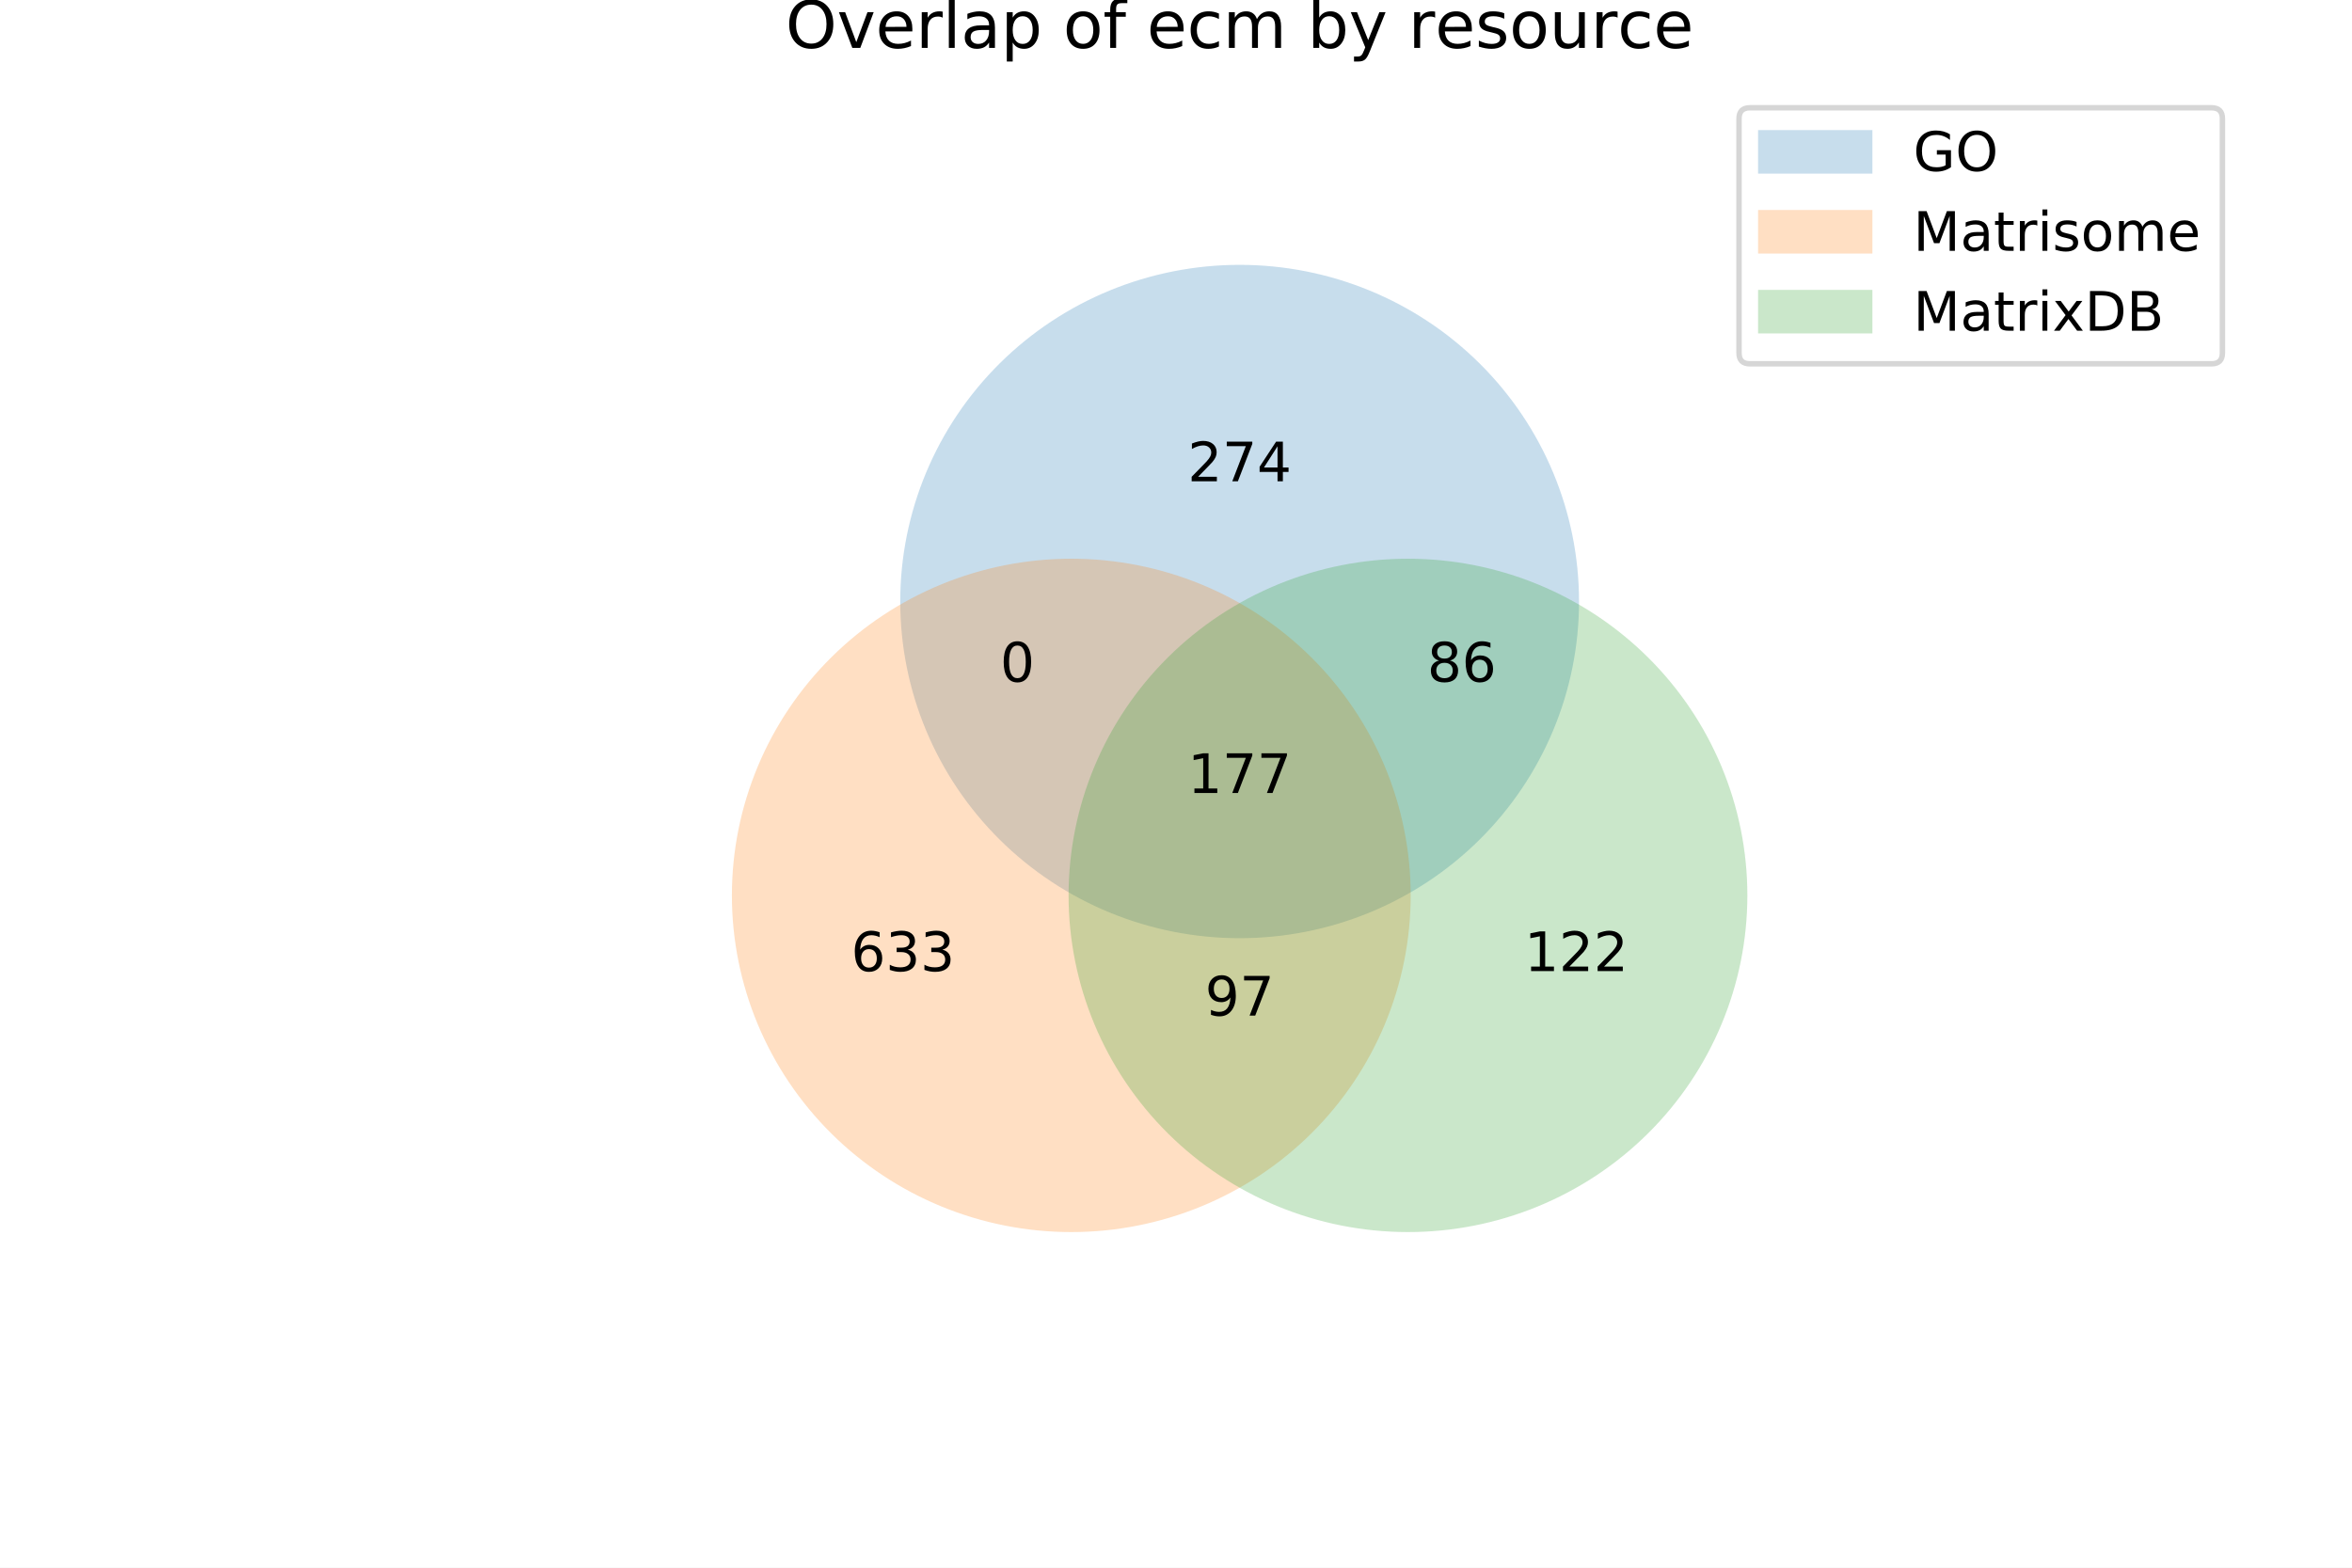
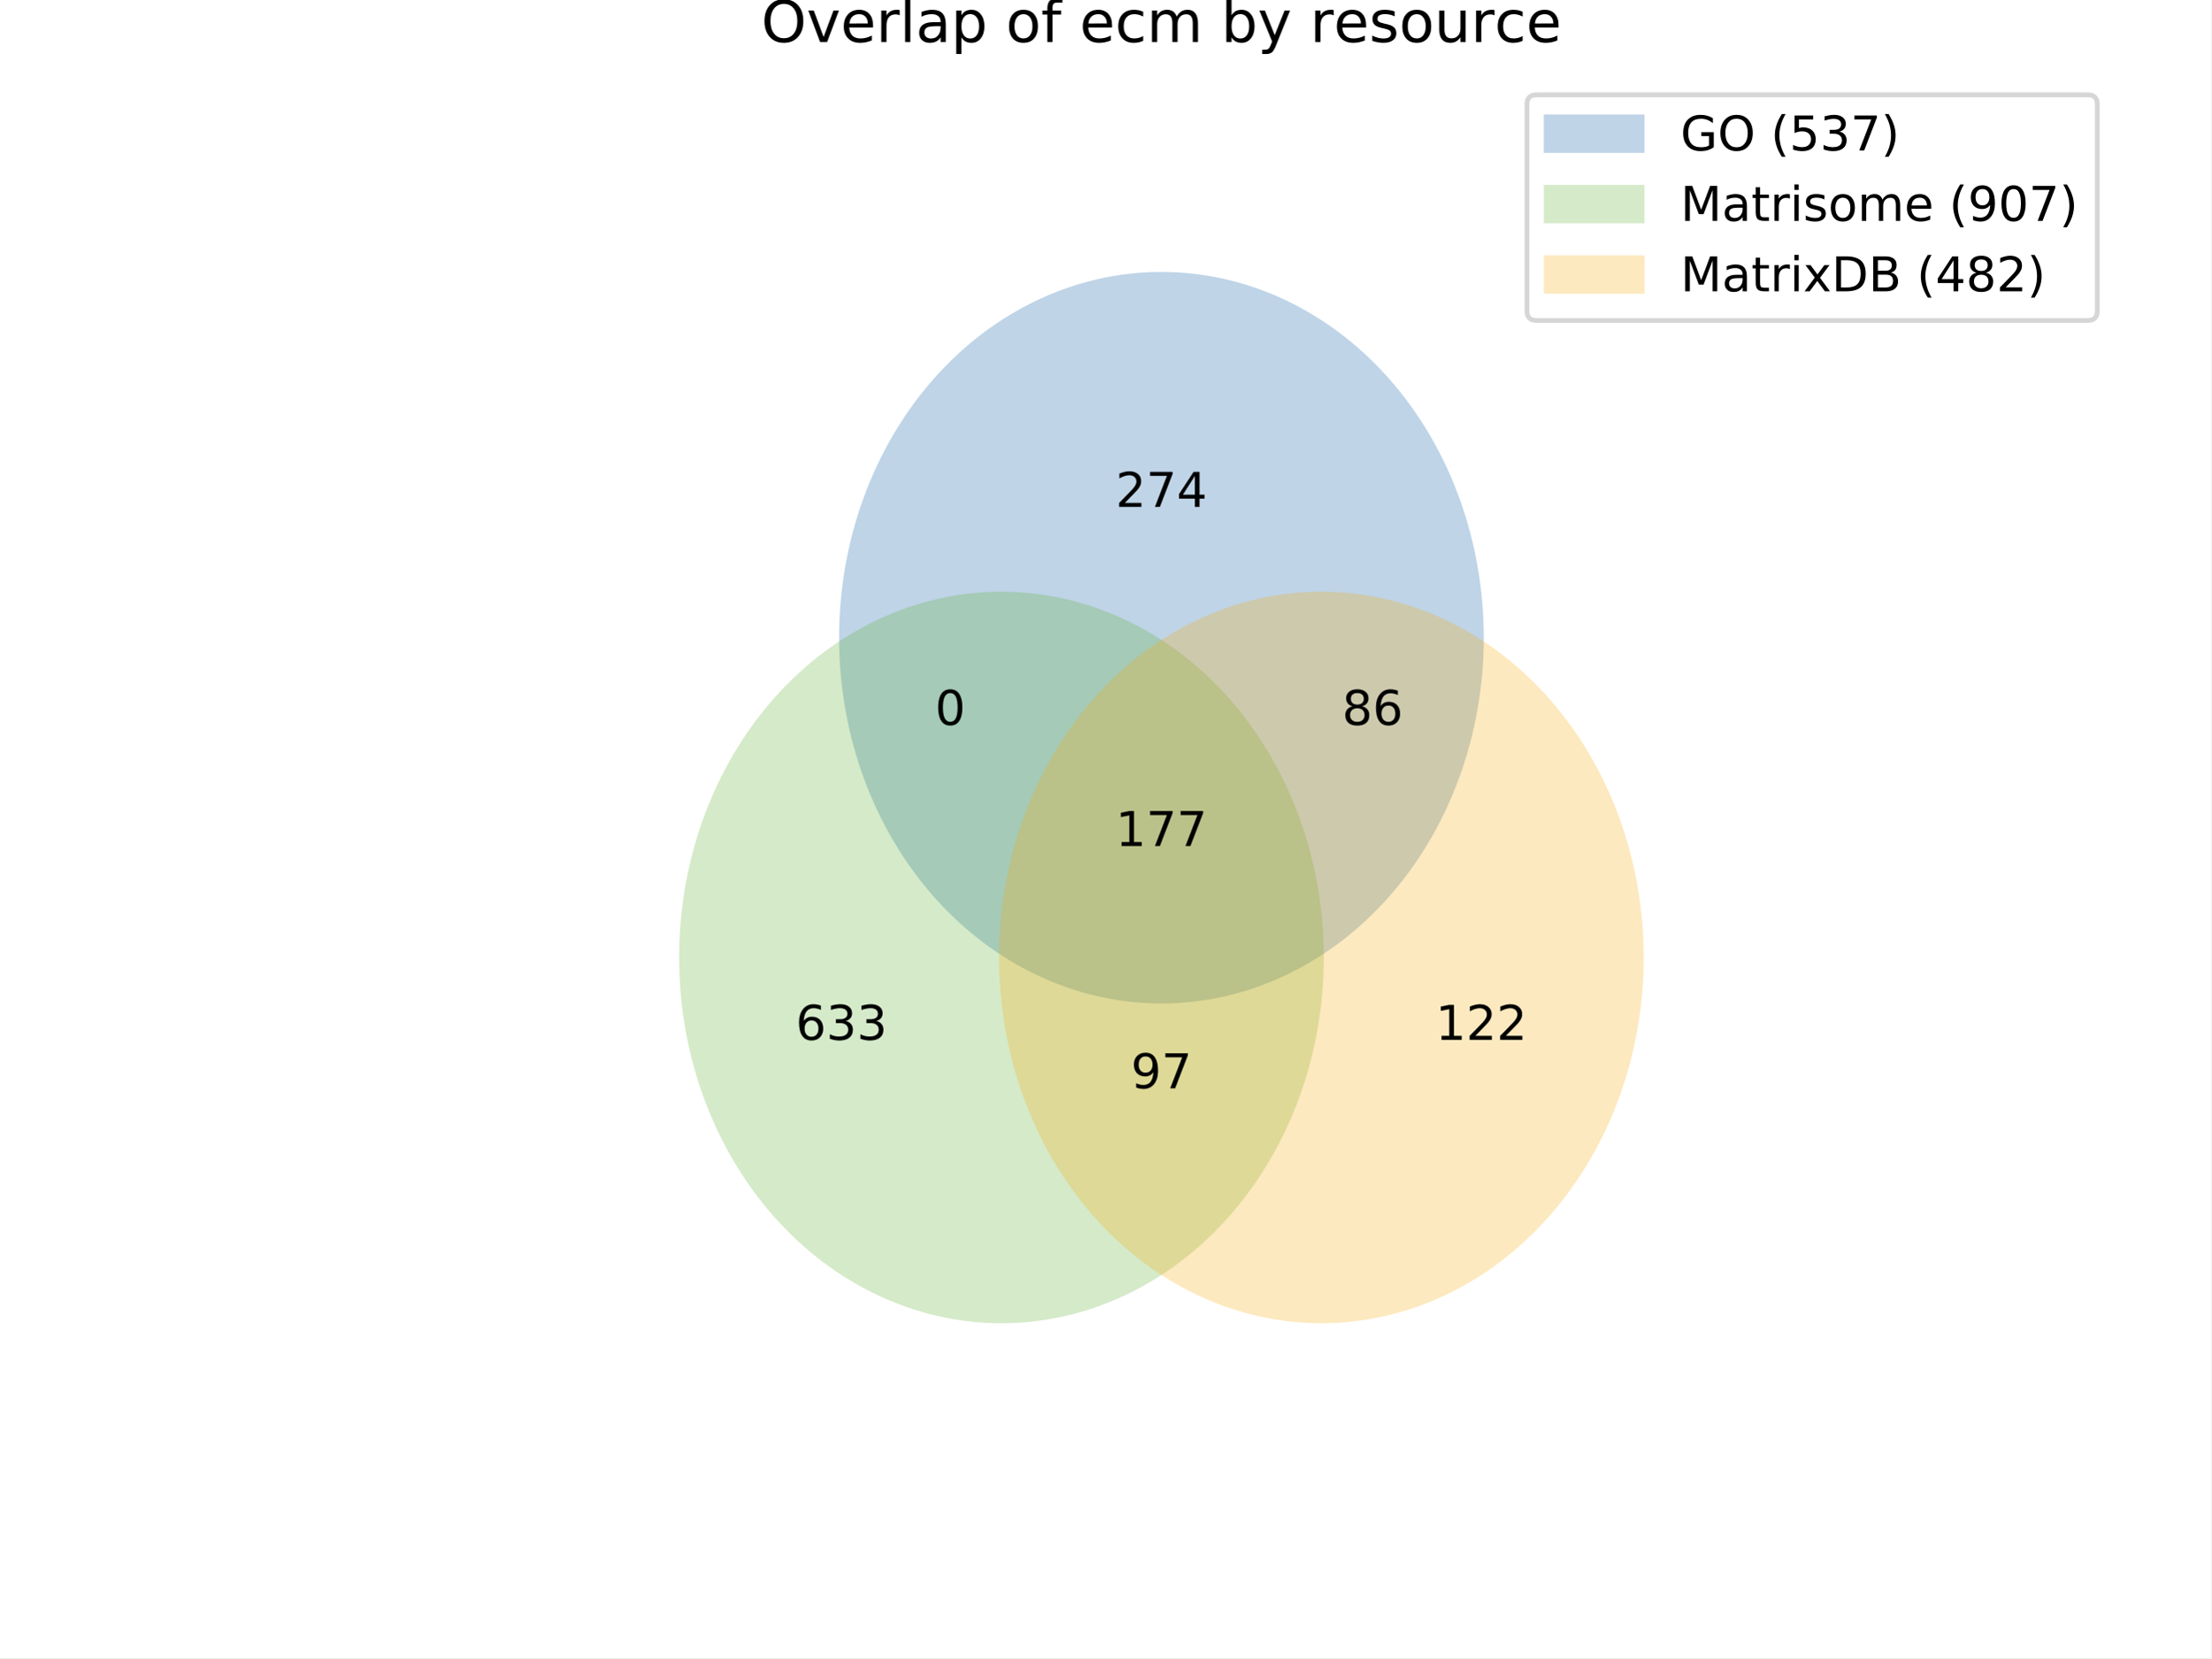
- <svg xmlns="http://www.w3.org/2000/svg" xmlns:xlink="http://www.w3.org/1999/xlink" height="288pt" version="1.1" viewBox="0 0 432 288" width="432pt">
+ <svg xmlns="http://www.w3.org/2000/svg" xmlns:xlink="http://www.w3.org/1999/xlink" height="345.6pt" version="1.1" viewBox="0 0 460.8 345.6" width="460.8pt">
  <defs>
    <style type="text/css">
*{stroke-linecap:butt;stroke-linejoin:round;}
  </style>
  </defs>
  <g id="figure_1">
    <g id="patch_1">
-       <path d="M 0 288  L 432 288  L 432 0  L 0 0  z " style="fill:#ffffff;" />
+       <path d="M 0 345.6  L 460.8 345.6  L 460.8 0  L 0 0  z " style="fill:#ffffff;" />
    </g>
    <g id="axes_1">
      <g id="patch_2">
-         <path clip-path="url(#p3300de6883)" d="M 227.688 171.856  C 244.087 171.856 259.817 165.392 271.413 153.887  C 283.009 142.382 289.525 126.776 289.525 110.506  C 289.525 94.236 283.009 78.63 271.413 67.125  C 259.817 55.62 244.087 49.156 227.688 49.156  C 211.288 49.156 195.558 55.62 183.962 67.125  C 172.366 78.63 165.85 94.236 165.85 110.506  C 165.85 126.776 172.366 142.382 183.962 153.887  C 195.558 165.392 211.288 171.856 227.688 171.856  z " style="fill:#1f77b4;opacity:0.25;stroke:#1f77b4;stroke-linejoin:miter;" />
+         <path clip-path="url(#p591e7bc2b3)" d="M 242.045 208.654  C 259.728 208.654 276.69 200.674 289.194 186.471  C 301.698 172.267 308.723 153.001 308.723 132.914  C 308.723 112.828 301.698 93.561 289.194 79.358  C 276.69 65.155 259.728 57.174 242.045 57.174  C 224.362 57.174 207.4 65.155 194.896 79.358  C 182.392 93.561 175.367 112.828 175.367 132.914  C 175.367 153.001 182.392 172.267 194.896 186.471  C 207.4 200.674 224.362 208.654 242.045 208.654  z " style="fill:#00549f;opacity:0.25;stroke:#00549f;stroke-linejoin:miter;" />
      </g>
      <g id="patch_3">
-         <path clip-path="url(#p3300de6883)" d="M 196.769 225.844  C 213.168 225.844 228.898 219.38 240.494 207.875  C 252.091 196.37 258.606 180.764 258.606 164.494  C 258.606 148.224 252.091 132.618 240.494 121.113  C 228.898 109.608 213.168 103.144 196.769 103.144  C 180.369 103.144 164.639 109.608 153.043 121.113  C 141.447 132.618 134.931 148.224 134.931 164.494  C 134.931 180.764 141.447 196.37 153.043 207.875  C 164.639 219.38 180.369 225.844 196.769 225.844  z " style="fill:#ff7f0e;opacity:0.25;stroke:#ff7f0e;stroke-linejoin:miter;" />
+         <path clip-path="url(#p591e7bc2b3)" d="M 208.706 275.306  C 226.389 275.306 243.351 267.325 255.855 253.122  C 268.359 238.919 275.384 219.652 275.384 199.566  C 275.384 179.479 268.359 160.213 255.855 146.009  C 243.351 131.806 226.389 123.826 208.706 123.826  C 191.023 123.826 174.061 131.806 161.557 146.009  C 149.053 160.213 142.028 179.479 142.028 199.566  C 142.028 219.652 149.053 238.919 161.557 253.122  C 174.061 267.325 191.023 275.306 208.706 275.306  z " style="fill:#57ab27;opacity:0.25;stroke:#57ab27;stroke-linejoin:miter;" />
      </g>
      <g id="patch_4">
-         <path clip-path="url(#p3300de6883)" d="M 258.606 225.844  C 275.006 225.844 290.736 219.38 302.332 207.875  C 313.928 196.37 320.444 180.764 320.444 164.494  C 320.444 148.224 313.928 132.618 302.332 121.113  C 290.736 109.608 275.006 103.144 258.606 103.144  C 242.207 103.144 226.477 109.608 214.881 121.113  C 203.284 132.618 196.769 148.224 196.769 164.494  C 196.769 180.764 203.284 196.37 214.881 207.875  C 226.477 219.38 242.207 225.844 258.606 225.844  z " style="fill:#2ca02c;opacity:0.25;stroke:#2ca02c;stroke-linejoin:miter;" />
+         <path clip-path="url(#p591e7bc2b3)" d="M 275.384 275.306  C 293.067 275.306 310.029 267.325 322.533 253.122  C 335.037 238.919 342.062 219.652 342.062 199.566  C 342.062 179.479 335.037 160.213 322.533 146.009  C 310.029 131.806 293.067 123.826 275.384 123.826  C 257.701 123.826 240.739 131.806 228.235 146.009  C 215.731 160.213 208.706 179.479 208.706 199.566  C 208.706 219.652 215.731 238.919 228.235 253.122  C 240.739 267.325 257.701 275.306 275.384 275.306  z " style="fill:#f6a800;opacity:0.25;stroke:#f6a800;stroke-linejoin:miter;" />
      </g>
      <g id="text_1">
        <defs>
          <path d="M 19.188 8.297  L 53.609 8.297  L 53.609 0  L 7.328 0  L 7.328 8.297  Q 12.938 14.109 22.625 23.891  Q 32.328 33.688 34.812 36.531  Q 39.547 41.844 41.422 45.531  Q 43.312 49.219 43.312 52.781  Q 43.312 58.594 39.234 62.25  Q 35.156 65.922 28.609 65.922  Q 23.969 65.922 18.812 64.312  Q 13.672 62.703 7.812 59.422  L 7.812 69.391  Q 13.766 71.781 18.938 73  Q 24.125 74.219 28.422 74.219  Q 39.75 74.219 46.484 68.547  Q 53.219 62.891 53.219 53.422  Q 53.219 48.922 51.531 44.891  Q 49.859 40.875 45.406 35.406  Q 44.188 33.984 37.641 27.219  Q 31.109 20.453 19.188 8.297  z " id="DejaVuSans-50" />
          <path d="M 8.203 72.906  L 55.078 72.906  L 55.078 68.703  L 28.609 0  L 18.312 0  L 43.219 64.594  L 8.203 64.594  z " id="DejaVuSans-55" />
          <path d="M 37.797 64.312  L 12.891 25.391  L 37.797 25.391  z M 35.203 72.906  L 47.609 72.906  L 47.609 25.391  L 58.016 25.391  L 58.016 17.188  L 47.609 17.188  L 47.609 0  L 37.797 0  L 37.797 17.188  L 4.891 17.188  L 4.891 26.703  z " id="DejaVuSans-52" />
        </defs>
-         <g transform="translate(218.1438 88.42)scale(0.1 -0.1)">
+         <g transform="translate(232.5012 105.648)scale(0.1 -0.1)">
          <use xlink:href="#DejaVuSans-50" />
          <use x="63.623" xlink:href="#DejaVuSans-55" />
          <use x="127.246" xlink:href="#DejaVuSans-52" />
        </g>
      </g>
      <g id="text_2">
        <defs>
          <path d="M 33.016 40.375  Q 26.375 40.375 22.484 35.828  Q 18.609 31.297 18.609 23.391  Q 18.609 15.531 22.484 10.953  Q 26.375 6.391 33.016 6.391  Q 39.656 6.391 43.531 10.953  Q 47.406 15.531 47.406 23.391  Q 47.406 31.297 43.531 35.828  Q 39.656 40.375 33.016 40.375  z M 52.594 71.297  L 52.594 62.312  Q 48.875 64.062 45.094 64.984  Q 41.312 65.922 37.594 65.922  Q 27.828 65.922 22.672 59.328  Q 17.531 52.734 16.797 39.406  Q 19.672 43.656 24.016 45.922  Q 28.375 48.188 33.594 48.188  Q 44.578 48.188 50.953 41.516  Q 57.328 34.859 57.328 23.391  Q 57.328 12.156 50.688 5.359  Q 44.047 -1.422 33.016 -1.422  Q 20.359 -1.422 13.672 8.266  Q 6.984 17.969 6.984 36.375  Q 6.984 53.656 15.188 63.938  Q 23.391 74.219 37.203 74.219  Q 40.922 74.219 44.703 73.484  Q 48.484 72.75 52.594 71.297  z " id="DejaVuSans-54" />
          <path d="M 40.578 39.312  Q 47.656 37.797 51.625 33  Q 55.609 28.219 55.609 21.188  Q 55.609 10.406 48.188 4.484  Q 40.766 -1.422 27.094 -1.422  Q 22.516 -1.422 17.656 -0.516  Q 12.797 0.391 7.625 2.203  L 7.625 11.719  Q 11.719 9.328 16.594 8.109  Q 21.484 6.891 26.812 6.891  Q 36.078 6.891 40.938 10.547  Q 45.797 14.203 45.797 21.188  Q 45.797 27.641 41.281 31.266  Q 36.766 34.906 28.719 34.906  L 20.219 34.906  L 20.219 43.016  L 29.109 43.016  Q 36.375 43.016 40.234 45.922  Q 44.094 48.828 44.094 54.297  Q 44.094 59.906 40.109 62.906  Q 36.141 65.922 28.719 65.922  Q 24.656 65.922 20.016 65.031  Q 15.375 64.156 9.812 62.312  L 9.812 71.094  Q 15.438 72.656 20.344 73.438  Q 25.25 74.219 29.594 74.219  Q 40.828 74.219 47.359 69.109  Q 53.906 64.016 53.906 55.328  Q 53.906 49.266 50.438 45.094  Q 46.969 40.922 40.578 39.312  z " id="DejaVuSans-51" />
        </defs>
-         <g transform="translate(156.3063 178.4)scale(0.1 -0.1)">
+         <g transform="translate(165.8229 216.7333)scale(0.1 -0.1)">
          <use xlink:href="#DejaVuSans-54" />
          <use x="63.623" xlink:href="#DejaVuSans-51" />
          <use x="127.246" xlink:href="#DejaVuSans-51" />
        </g>
      </g>
      <g id="text_3">
        <defs>
          <path d="M 12.406 8.297  L 28.516 8.297  L 28.516 63.922  L 10.984 60.406  L 10.984 69.391  L 28.422 72.906  L 38.281 72.906  L 38.281 8.297  L 54.391 8.297  L 54.391 0  L 12.406 0  z " id="DejaVuSans-49" />
        </defs>
-         <g transform="translate(279.9812 178.4)scale(0.1 -0.1)">
+         <g transform="translate(299.1796 216.7333)scale(0.1 -0.1)">
          <use xlink:href="#DejaVuSans-49" />
          <use x="63.623" xlink:href="#DejaVuSans-50" />
          <use x="127.246" xlink:href="#DejaVuSans-50" />
        </g>
      </g>
      <g id="text_4">
        <defs>
          <path d="M 31.781 66.406  Q 24.172 66.406 20.328 58.906  Q 16.5 51.422 16.5 36.375  Q 16.5 21.391 20.328 13.891  Q 24.172 6.391 31.781 6.391  Q 39.453 6.391 43.281 13.891  Q 47.125 21.391 47.125 36.375  Q 47.125 51.422 43.281 58.906  Q 39.453 66.406 31.781 66.406  z M 31.781 74.219  Q 44.047 74.219 50.516 64.516  Q 56.984 54.828 56.984 36.375  Q 56.984 17.969 50.516 8.266  Q 44.047 -1.422 31.781 -1.422  Q 19.531 -1.422 13.062 8.266  Q 6.594 17.969 6.594 36.375  Q 6.594 54.828 13.062 64.516  Q 19.531 74.219 31.781 74.219  z " id="DejaVuSans-48" />
        </defs>
-         <g transform="translate(183.6935 125.23)scale(0.1 -0.1)">
+         <g transform="translate(194.8561 151.092)scale(0.1 -0.1)">
          <use xlink:href="#DejaVuSans-48" />
        </g>
      </g>
      <g id="text_5">
        <defs>
          <path d="M 31.781 34.625  Q 24.75 34.625 20.719 30.859  Q 16.703 27.094 16.703 20.516  Q 16.703 13.922 20.719 10.156  Q 24.75 6.391 31.781 6.391  Q 38.812 6.391 42.859 10.172  Q 46.922 13.969 46.922 20.516  Q 46.922 27.094 42.891 30.859  Q 38.875 34.625 31.781 34.625  z M 21.922 38.812  Q 15.578 40.375 12.031 44.719  Q 8.5 49.078 8.5 55.328  Q 8.5 64.062 14.719 69.141  Q 20.953 74.219 31.781 74.219  Q 42.672 74.219 48.875 69.141  Q 55.078 64.062 55.078 55.328  Q 55.078 49.078 51.531 44.719  Q 48 40.375 41.703 38.812  Q 48.828 37.156 52.797 32.312  Q 56.781 27.484 56.781 20.516  Q 56.781 9.906 50.312 4.234  Q 43.844 -1.422 31.781 -1.422  Q 19.734 -1.422 13.25 4.234  Q 6.781 9.906 6.781 20.516  Q 6.781 27.484 10.781 32.312  Q 14.797 37.156 21.922 38.812  z M 18.312 54.391  Q 18.312 48.734 21.844 45.562  Q 25.391 42.391 31.781 42.391  Q 38.141 42.391 41.719 45.562  Q 45.312 48.734 45.312 54.391  Q 45.312 60.062 41.719 63.234  Q 38.141 66.406 31.781 66.406  Q 25.391 66.406 21.844 63.234  Q 18.312 60.062 18.312 54.391  z " id="DejaVuSans-56" />
        </defs>
-         <g transform="translate(262.1377 125.23)scale(0.1 -0.1)">
+         <g transform="translate(279.6902 151.092)scale(0.1 -0.1)">
          <use xlink:href="#DejaVuSans-56" />
          <use x="63.623" xlink:href="#DejaVuSans-54" />
        </g>
      </g>
      <g id="text_6">
        <defs>
          <path d="M 10.984 1.516  L 10.984 10.5  Q 14.703 8.734 18.5 7.812  Q 22.312 6.891 25.984 6.891  Q 35.75 6.891 40.891 13.453  Q 46.047 20.016 46.781 33.406  Q 43.953 29.203 39.594 26.953  Q 35.25 24.703 29.984 24.703  Q 19.047 24.703 12.672 31.312  Q 6.297 37.938 6.297 49.422  Q 6.297 60.641 12.938 67.422  Q 19.578 74.219 30.609 74.219  Q 43.266 74.219 49.922 64.516  Q 56.594 54.828 56.594 36.375  Q 56.594 19.141 48.406 8.859  Q 40.234 -1.422 26.422 -1.422  Q 22.703 -1.422 18.891 -0.688  Q 15.094 0.047 10.984 1.516  z M 30.609 32.422  Q 37.25 32.422 41.125 36.953  Q 45.016 41.5 45.016 49.422  Q 45.016 57.281 41.125 61.844  Q 37.25 66.406 30.609 66.406  Q 23.969 66.406 20.094 61.844  Q 16.219 57.281 16.219 49.422  Q 16.219 41.5 20.094 36.953  Q 23.969 32.422 30.609 32.422  z " id="DejaVuSans-57" />
        </defs>
-         <g transform="translate(221.325 186.58)scale(0.1 -0.1)">
+         <g transform="translate(235.6825 226.832)scale(0.1 -0.1)">
          <use xlink:href="#DejaVuSans-57" />
          <use x="63.623" xlink:href="#DejaVuSans-55" />
        </g>
      </g>
      <g id="text_7">
-         <g transform="translate(218.1438 145.68)scale(0.1 -0.1)">
+         <g transform="translate(232.5012 176.3387)scale(0.1 -0.1)">
          <use xlink:href="#DejaVuSans-49" />
          <use x="63.623" xlink:href="#DejaVuSans-55" />
          <use x="127.246" xlink:href="#DejaVuSans-55" />
        </g>
      </g>
      <g id="text_8">
        <defs>
          <path d="M 39.406 66.219  Q 28.656 66.219 22.328 58.203  Q 16.016 50.203 16.016 36.375  Q 16.016 22.609 22.328 14.594  Q 28.656 6.594 39.406 6.594  Q 50.141 6.594 56.422 14.594  Q 62.703 22.609 62.703 36.375  Q 62.703 50.203 56.422 58.203  Q 50.141 66.219 39.406 66.219  z M 39.406 74.219  Q 54.734 74.219 63.906 63.938  Q 73.094 53.656 73.094 36.375  Q 73.094 19.141 63.906 8.859  Q 54.734 -1.422 39.406 -1.422  Q 24.031 -1.422 14.812 8.828  Q 5.609 19.094 5.609 36.375  Q 5.609 53.656 14.812 63.938  Q 24.031 74.219 39.406 74.219  z " id="DejaVuSans-79" />
          <path d="M 2.984 54.688  L 12.5 54.688  L 29.594 8.797  L 46.688 54.688  L 56.203 54.688  L 35.688 0  L 23.484 0  z " id="DejaVuSans-118" />
          <path d="M 56.203 29.594  L 56.203 25.203  L 14.891 25.203  Q 15.484 15.922 20.484 11.062  Q 25.484 6.203 34.422 6.203  Q 39.594 6.203 44.453 7.469  Q 49.312 8.734 54.109 11.281  L 54.109 2.781  Q 49.266 0.734 44.188 -0.344  Q 39.109 -1.422 33.891 -1.422  Q 20.797 -1.422 13.156 6.188  Q 5.516 13.812 5.516 26.812  Q 5.516 40.234 12.766 48.109  Q 20.016 56 32.328 56  Q 43.359 56 49.781 48.891  Q 56.203 41.797 56.203 29.594  z M 47.219 32.234  Q 47.125 39.594 43.094 43.984  Q 39.062 48.391 32.422 48.391  Q 24.906 48.391 20.391 44.141  Q 15.875 39.891 15.188 32.172  z " id="DejaVuSans-101" />
          <path d="M 41.109 46.297  Q 39.594 47.172 37.812 47.578  Q 36.031 48 33.891 48  Q 26.266 48 22.188 43.047  Q 18.109 38.094 18.109 28.812  L 18.109 0  L 9.078 0  L 9.078 54.688  L 18.109 54.688  L 18.109 46.188  Q 20.953 51.172 25.484 53.578  Q 30.031 56 36.531 56  Q 37.453 56 38.578 55.875  Q 39.703 55.766 41.062 55.516  z " id="DejaVuSans-114" />
          <path d="M 9.422 75.984  L 18.406 75.984  L 18.406 0  L 9.422 0  z " id="DejaVuSans-108" />
          <path d="M 34.281 27.484  Q 23.391 27.484 19.188 25  Q 14.984 22.516 14.984 16.5  Q 14.984 11.719 18.141 8.906  Q 21.297 6.109 26.703 6.109  Q 34.188 6.109 38.703 11.406  Q 43.219 16.703 43.219 25.484  L 43.219 27.484  z M 52.203 31.203  L 52.203 0  L 43.219 0  L 43.219 8.297  Q 40.141 3.328 35.547 0.953  Q 30.953 -1.422 24.312 -1.422  Q 15.922 -1.422 10.953 3.297  Q 6 8.016 6 15.922  Q 6 25.141 12.172 29.828  Q 18.359 34.516 30.609 34.516  L 43.219 34.516  L 43.219 35.406  Q 43.219 41.609 39.141 45  Q 35.062 48.391 27.688 48.391  Q 23 48.391 18.547 47.266  Q 14.109 46.141 10.016 43.891  L 10.016 52.203  Q 14.938 54.109 19.578 55.047  Q 24.219 56 28.609 56  Q 40.484 56 46.344 49.844  Q 52.203 43.703 52.203 31.203  z " id="DejaVuSans-97" />
          <path d="M 18.109 8.203  L 18.109 -20.797  L 9.078 -20.797  L 9.078 54.688  L 18.109 54.688  L 18.109 46.391  Q 20.953 51.266 25.266 53.625  Q 29.594 56 35.594 56  Q 45.562 56 51.781 48.094  Q 58.016 40.188 58.016 27.297  Q 58.016 14.406 51.781 6.484  Q 45.562 -1.422 35.594 -1.422  Q 29.594 -1.422 25.266 0.953  Q 20.953 3.328 18.109 8.203  z M 48.688 27.297  Q 48.688 37.203 44.609 42.844  Q 40.531 48.484 33.406 48.484  Q 26.266 48.484 22.188 42.844  Q 18.109 37.203 18.109 27.297  Q 18.109 17.391 22.188 11.75  Q 26.266 6.109 33.406 6.109  Q 40.531 6.109 44.609 11.75  Q 48.688 17.391 48.688 27.297  z " id="DejaVuSans-112" />
          <path id="DejaVuSans-32" />
          <path d="M 30.609 48.391  Q 23.391 48.391 19.188 42.75  Q 14.984 37.109 14.984 27.297  Q 14.984 17.484 19.156 11.844  Q 23.344 6.203 30.609 6.203  Q 37.797 6.203 41.984 11.859  Q 46.188 17.531 46.188 27.297  Q 46.188 37.016 41.984 42.703  Q 37.797 48.391 30.609 48.391  z M 30.609 56  Q 42.328 56 49.016 48.375  Q 55.719 40.766 55.719 27.297  Q 55.719 13.875 49.016 6.219  Q 42.328 -1.422 30.609 -1.422  Q 18.844 -1.422 12.172 6.219  Q 5.516 13.875 5.516 27.297  Q 5.516 40.766 12.172 48.375  Q 18.844 56 30.609 56  z " id="DejaVuSans-111" />
          <path d="M 37.109 75.984  L 37.109 68.5  L 28.516 68.5  Q 23.688 68.5 21.797 66.547  Q 19.922 64.594 19.922 59.516  L 19.922 54.688  L 34.719 54.688  L 34.719 47.703  L 19.922 47.703  L 19.922 0  L 10.891 0  L 10.891 47.703  L 2.297 47.703  L 2.297 54.688  L 10.891 54.688  L 10.891 58.5  Q 10.891 67.625 15.141 71.797  Q 19.391 75.984 28.609 75.984  z " id="DejaVuSans-102" />
          <path d="M 48.781 52.594  L 48.781 44.188  Q 44.969 46.297 41.141 47.344  Q 37.312 48.391 33.406 48.391  Q 24.656 48.391 19.812 42.844  Q 14.984 37.312 14.984 27.297  Q 14.984 17.281 19.812 11.734  Q 24.656 6.203 33.406 6.203  Q 37.312 6.203 41.141 7.25  Q 44.969 8.297 48.781 10.406  L 48.781 2.094  Q 45.016 0.344 40.984 -0.531  Q 36.969 -1.422 32.422 -1.422  Q 20.062 -1.422 12.781 6.344  Q 5.516 14.109 5.516 27.297  Q 5.516 40.672 12.859 48.328  Q 20.219 56 33.016 56  Q 37.156 56 41.109 55.141  Q 45.062 54.297 48.781 52.594  z " id="DejaVuSans-99" />
          <path d="M 52 44.188  Q 55.375 50.25 60.062 53.125  Q 64.75 56 71.094 56  Q 79.641 56 84.281 50.016  Q 88.922 44.047 88.922 33.016  L 88.922 0  L 79.891 0  L 79.891 32.719  Q 79.891 40.578 77.094 44.375  Q 74.312 48.188 68.609 48.188  Q 61.625 48.188 57.562 43.547  Q 53.516 38.922 53.516 30.906  L 53.516 0  L 44.484 0  L 44.484 32.719  Q 44.484 40.625 41.703 44.406  Q 38.922 48.188 33.109 48.188  Q 26.219 48.188 22.156 43.531  Q 18.109 38.875 18.109 30.906  L 18.109 0  L 9.078 0  L 9.078 54.688  L 18.109 54.688  L 18.109 46.188  Q 21.188 51.219 25.484 53.609  Q 29.781 56 35.688 56  Q 41.656 56 45.828 52.969  Q 50 49.953 52 44.188  z " id="DejaVuSans-109" />
          <path d="M 48.688 27.297  Q 48.688 37.203 44.609 42.844  Q 40.531 48.484 33.406 48.484  Q 26.266 48.484 22.188 42.844  Q 18.109 37.203 18.109 27.297  Q 18.109 17.391 22.188 11.75  Q 26.266 6.109 33.406 6.109  Q 40.531 6.109 44.609 11.75  Q 48.688 17.391 48.688 27.297  z M 18.109 46.391  Q 20.953 51.266 25.266 53.625  Q 29.594 56 35.594 56  Q 45.562 56 51.781 48.094  Q 58.016 40.188 58.016 27.297  Q 58.016 14.406 51.781 6.484  Q 45.562 -1.422 35.594 -1.422  Q 29.594 -1.422 25.266 0.953  Q 20.953 3.328 18.109 8.203  L 18.109 0  L 9.078 0  L 9.078 75.984  L 18.109 75.984  z " id="DejaVuSans-98" />
          <path d="M 32.172 -5.078  Q 28.375 -14.844 24.75 -17.812  Q 21.141 -20.797 15.094 -20.797  L 7.906 -20.797  L 7.906 -13.281  L 13.188 -13.281  Q 16.891 -13.281 18.938 -11.516  Q 21 -9.766 23.484 -3.219  L 25.094 0.875  L 2.984 54.688  L 12.5 54.688  L 29.594 11.922  L 46.688 54.688  L 56.203 54.688  z " id="DejaVuSans-121" />
          <path d="M 44.281 53.078  L 44.281 44.578  Q 40.484 46.531 36.375 47.5  Q 32.281 48.484 27.875 48.484  Q 21.188 48.484 17.844 46.438  Q 14.5 44.391 14.5 40.281  Q 14.5 37.156 16.891 35.375  Q 19.281 33.594 26.516 31.984  L 29.594 31.297  Q 39.156 29.25 43.188 25.516  Q 47.219 21.781 47.219 15.094  Q 47.219 7.469 41.188 3.016  Q 35.156 -1.422 24.609 -1.422  Q 20.219 -1.422 15.453 -0.562  Q 10.688 0.297 5.422 2  L 5.422 11.281  Q 10.406 8.688 15.234 7.391  Q 20.062 6.109 24.812 6.109  Q 31.156 6.109 34.562 8.281  Q 37.984 10.453 37.984 14.406  Q 37.984 18.062 35.516 20.016  Q 33.062 21.969 24.703 23.781  L 21.578 24.516  Q 13.234 26.266 9.516 29.906  Q 5.812 33.547 5.812 39.891  Q 5.812 47.609 11.281 51.797  Q 16.75 56 26.812 56  Q 31.781 56 36.172 55.266  Q 40.578 54.547 44.281 53.078  z " id="DejaVuSans-115" />
          <path d="M 8.5 21.578  L 8.5 54.688  L 17.484 54.688  L 17.484 21.922  Q 17.484 14.156 20.5 10.266  Q 23.531 6.391 29.594 6.391  Q 36.859 6.391 41.078 11.031  Q 45.312 15.672 45.312 23.688  L 45.312 54.688  L 54.297 54.688  L 54.297 0  L 45.312 0  L 45.312 8.406  Q 42.047 3.422 37.719 1  Q 33.406 -1.422 27.688 -1.422  Q 18.266 -1.422 13.375 4.438  Q 8.5 10.297 8.5 21.578  z M 31.109 56  z " id="DejaVuSans-117" />
        </defs>
-         <g transform="translate(144.2837 8.8)scale(0.12 -0.12)">
+         <g transform="translate(158.6413 8.76)scale(0.12 -0.12)">
          <use xlink:href="#DejaVuSans-79" />
          <use x="78.711" xlink:href="#DejaVuSans-118" />
          <use x="137.891" xlink:href="#DejaVuSans-101" />
          <use x="199.414" xlink:href="#DejaVuSans-114" />
          <use x="240.527" xlink:href="#DejaVuSans-108" />
          <use x="268.311" xlink:href="#DejaVuSans-97" />
          <use x="329.59" xlink:href="#DejaVuSans-112" />
          <use x="393.066" xlink:href="#DejaVuSans-32" />
          <use x="424.854" xlink:href="#DejaVuSans-111" />
          <use x="486.035" xlink:href="#DejaVuSans-102" />
          <use x="521.24" xlink:href="#DejaVuSans-32" />
          <use x="553.027" xlink:href="#DejaVuSans-101" />
          <use x="614.551" xlink:href="#DejaVuSans-99" />
          <use x="669.531" xlink:href="#DejaVuSans-109" />
          <use x="766.943" xlink:href="#DejaVuSans-32" />
          <use x="798.73" xlink:href="#DejaVuSans-98" />
          <use x="862.207" xlink:href="#DejaVuSans-121" />
          <use x="921.387" xlink:href="#DejaVuSans-32" />
          <use x="953.174" xlink:href="#DejaVuSans-114" />
          <use x="994.256" xlink:href="#DejaVuSans-101" />
          <use x="1055.779" xlink:href="#DejaVuSans-115" />
          <use x="1107.879" xlink:href="#DejaVuSans-111" />
          <use x="1169.061" xlink:href="#DejaVuSans-117" />
          <use x="1232.439" xlink:href="#DejaVuSans-114" />
          <use x="1273.521" xlink:href="#DejaVuSans-99" />
          <use x="1328.502" xlink:href="#DejaVuSans-101" />
        </g>
      </g>
      <g id="legend_1">
        <g id="patch_5">
-           <path d="M 321.413 66.834  L 406.2 66.834  Q 408.2 66.834 408.2 64.834  L 408.2 21.8  Q 408.2 19.8 406.2 19.8  L 321.413 19.8  Q 319.413 19.8 319.413 21.8  L 319.413 64.834  Q 319.413 66.834 321.413 66.834  z " style="fill:#ffffff;opacity:0.8;stroke:#cccccc;stroke-linejoin:miter;" />
+           <path d="M 320.224 66.794  L 435.08 66.794  Q 437.08 66.794 437.08 64.794  L 437.08 21.76  Q 437.08 19.76 435.08 19.76  L 320.224 19.76  Q 318.224 19.76 318.224 21.76  L 318.224 64.794  Q 318.224 66.794 320.224 66.794  z " style="fill:#ffffff;opacity:0.8;stroke:#cccccc;stroke-linejoin:miter;" />
        </g>
        <g id="patch_6">
-           <path d="M 323.413 31.398  L 343.413 31.398  L 343.413 24.398  L 323.413 24.398  z " style="fill:#1f77b4;opacity:0.25;stroke:#1f77b4;stroke-linejoin:miter;" />
+           <path d="M 322.224 31.358  L 342.224 31.358  L 342.224 24.358  L 322.224 24.358  z " style="fill:#00549f;opacity:0.25;stroke:#00549f;stroke-linejoin:miter;" />
        </g>
        <g id="text_9">
          <defs>
            <path d="M 59.516 10.406  L 59.516 29.984  L 43.406 29.984  L 43.406 38.094  L 69.281 38.094  L 69.281 6.781  Q 63.578 2.734 56.688 0.656  Q 49.812 -1.422 42 -1.422  Q 24.906 -1.422 15.25 8.562  Q 5.609 18.562 5.609 36.375  Q 5.609 54.25 15.25 64.234  Q 24.906 74.219 42 74.219  Q 49.125 74.219 55.547 72.453  Q 61.969 70.703 67.391 67.281  L 67.391 56.781  Q 61.922 61.422 55.766 63.766  Q 49.609 66.109 42.828 66.109  Q 29.438 66.109 22.719 58.641  Q 16.016 51.172 16.016 36.375  Q 16.016 21.625 22.719 14.156  Q 29.438 6.688 42.828 6.688  Q 48.047 6.688 52.141 7.594  Q 56.25 8.5 59.516 10.406  z " id="DejaVuSans-71" />
+             <path d="M 31 75.875  Q 24.469 64.656 21.281 53.656  Q 18.109 42.672 18.109 31.391  Q 18.109 20.125 21.312 9.062  Q 24.516 -2 31 -13.188  L 23.188 -13.188  Q 15.875 -1.703 12.234 9.375  Q 8.594 20.453 8.594 31.391  Q 8.594 42.281 12.203 53.312  Q 15.828 64.359 23.188 75.875  z " id="DejaVuSans-40" />
+             <path d="M 10.797 72.906  L 49.516 72.906  L 49.516 64.594  L 19.828 64.594  L 19.828 46.734  Q 21.969 47.469 24.109 47.828  Q 26.266 48.188 28.422 48.188  Q 40.625 48.188 47.75 41.5  Q 54.891 34.812 54.891 23.391  Q 54.891 11.625 47.562 5.094  Q 40.234 -1.422 26.906 -1.422  Q 22.312 -1.422 17.547 -0.641  Q 12.797 0.141 7.719 1.703  L 7.719 11.625  Q 12.109 9.234 16.797 8.062  Q 21.484 6.891 26.703 6.891  Q 35.156 6.891 40.078 11.328  Q 45.016 15.766 45.016 23.391  Q 45.016 31 40.078 35.438  Q 35.156 39.891 26.703 39.891  Q 22.75 39.891 18.812 39.016  Q 14.891 38.141 10.797 36.281  z " id="DejaVuSans-53" />
+             <path d="M 8.016 75.875  L 15.828 75.875  Q 23.141 64.359 26.781 53.312  Q 30.422 42.281 30.422 31.391  Q 30.422 20.453 26.781 9.375  Q 23.141 -1.703 15.828 -13.188  L 8.016 -13.188  Q 14.5 -2 17.703 9.062  Q 20.906 20.125 20.906 31.391  Q 20.906 42.672 17.703 53.656  Q 14.5 64.656 8.016 75.875  z " id="DejaVuSans-41" />
          </defs>
-           <g transform="translate(351.4125 31.39844)scale(0.1 -0.1)">
+           <g transform="translate(350.2237 31.35844)scale(0.1 -0.1)">
            <use xlink:href="#DejaVuSans-71" />
            <use x="77.49" xlink:href="#DejaVuSans-79" />
+             <use x="156.201" xlink:href="#DejaVuSans-32" />
+             <use x="187.988" xlink:href="#DejaVuSans-40" />
+             <use x="227.002" xlink:href="#DejaVuSans-53" />
+             <use x="290.625" xlink:href="#DejaVuSans-51" />
+             <use x="354.248" xlink:href="#DejaVuSans-55" />
+             <use x="417.871" xlink:href="#DejaVuSans-41" />
          </g>
        </g>
        <g id="patch_7">
-           <path d="M 323.413 46.077  L 343.413 46.077  L 343.413 39.077  L 323.413 39.077  z " style="fill:#ff7f0e;opacity:0.25;stroke:#ff7f0e;stroke-linejoin:miter;" />
+           <path d="M 322.224 46.037  L 342.224 46.037  L 342.224 39.037  L 322.224 39.037  z " style="fill:#57ab27;opacity:0.25;stroke:#57ab27;stroke-linejoin:miter;" />
        </g>
        <g id="text_10">
          <defs>
            <path d="M 9.812 72.906  L 24.516 72.906  L 43.109 23.297  L 61.812 72.906  L 76.516 72.906  L 76.516 0  L 66.891 0  L 66.891 64.016  L 48.094 14.016  L 38.188 14.016  L 19.391 64.016  L 19.391 0  L 9.812 0  z " id="DejaVuSans-77" />
            <path d="M 18.312 70.219  L 18.312 54.688  L 36.812 54.688  L 36.812 47.703  L 18.312 47.703  L 18.312 18.016  Q 18.312 11.328 20.141 9.422  Q 21.969 7.516 27.594 7.516  L 36.812 7.516  L 36.812 0  L 27.594 0  Q 17.188 0 13.234 3.875  Q 9.281 7.766 9.281 18.016  L 9.281 47.703  L 2.688 47.703  L 2.688 54.688  L 9.281 54.688  L 9.281 70.219  z " id="DejaVuSans-116" />
            <path d="M 9.422 54.688  L 18.406 54.688  L 18.406 0  L 9.422 0  z M 9.422 75.984  L 18.406 75.984  L 18.406 64.594  L 9.422 64.594  z " id="DejaVuSans-105" />
          </defs>
-           <g transform="translate(351.4125 46.07656)scale(0.1 -0.1)">
+           <g transform="translate(350.2237 46.03656)scale(0.1 -0.1)">
            <use xlink:href="#DejaVuSans-77" />
            <use x="86.279" xlink:href="#DejaVuSans-97" />
            <use x="147.559" xlink:href="#DejaVuSans-116" />
            <use x="186.768" xlink:href="#DejaVuSans-114" />
            <use x="227.881" xlink:href="#DejaVuSans-105" />
            <use x="255.664" xlink:href="#DejaVuSans-115" />
            <use x="307.764" xlink:href="#DejaVuSans-111" />
            <use x="368.945" xlink:href="#DejaVuSans-109" />
            <use x="466.357" xlink:href="#DejaVuSans-101" />
+             <use x="527.881" xlink:href="#DejaVuSans-32" />
+             <use x="559.668" xlink:href="#DejaVuSans-40" />
+             <use x="598.682" xlink:href="#DejaVuSans-57" />
+             <use x="662.305" xlink:href="#DejaVuSans-48" />
+             <use x="725.928" xlink:href="#DejaVuSans-55" />
+             <use x="789.551" xlink:href="#DejaVuSans-41" />
          </g>
        </g>
        <g id="patch_8">
-           <path d="M 323.413 60.755  L 343.413 60.755  L 343.413 53.755  L 323.413 53.755  z " style="fill:#2ca02c;opacity:0.25;stroke:#2ca02c;stroke-linejoin:miter;" />
+           <path d="M 322.224 60.715  L 342.224 60.715  L 342.224 53.715  L 322.224 53.715  z " style="fill:#f6a800;opacity:0.25;stroke:#f6a800;stroke-linejoin:miter;" />
        </g>
        <g id="text_11">
          <defs>
            <path d="M 54.891 54.688  L 35.109 28.078  L 55.906 0  L 45.312 0  L 29.391 21.484  L 13.484 0  L 2.875 0  L 24.125 28.609  L 4.688 54.688  L 15.281 54.688  L 29.781 35.203  L 44.281 54.688  z " id="DejaVuSans-120" />
            <path d="M 19.672 64.797  L 19.672 8.109  L 31.594 8.109  Q 46.688 8.109 53.688 14.938  Q 60.688 21.781 60.688 36.531  Q 60.688 51.172 53.688 57.984  Q 46.688 64.797 31.594 64.797  z M 9.812 72.906  L 30.078 72.906  Q 51.266 72.906 61.172 64.094  Q 71.094 55.281 71.094 36.531  Q 71.094 17.672 61.125 8.828  Q 51.172 0 30.078 0  L 9.812 0  z " id="DejaVuSans-68" />
            <path d="M 19.672 34.812  L 19.672 8.109  L 35.5 8.109  Q 43.453 8.109 47.281 11.406  Q 51.125 14.703 51.125 21.484  Q 51.125 28.328 47.281 31.562  Q 43.453 34.812 35.5 34.812  z M 19.672 64.797  L 19.672 42.828  L 34.281 42.828  Q 41.5 42.828 45.031 45.531  Q 48.578 48.25 48.578 53.812  Q 48.578 59.328 45.031 62.062  Q 41.5 64.797 34.281 64.797  z M 9.812 72.906  L 35.016 72.906  Q 46.297 72.906 52.391 68.219  Q 58.5 63.531 58.5 54.891  Q 58.5 48.188 55.375 44.234  Q 52.25 40.281 46.188 39.312  Q 53.469 37.75 57.5 32.781  Q 61.531 27.828 61.531 20.406  Q 61.531 10.641 54.891 5.312  Q 48.25 0 35.984 0  L 9.812 0  z " id="DejaVuSans-66" />
          </defs>
-           <g transform="translate(351.4125 60.75469)scale(0.1 -0.1)">
+           <g transform="translate(350.2237 60.71469)scale(0.1 -0.1)">
            <use xlink:href="#DejaVuSans-77" />
            <use x="86.279" xlink:href="#DejaVuSans-97" />
            <use x="147.559" xlink:href="#DejaVuSans-116" />
            <use x="186.768" xlink:href="#DejaVuSans-114" />
            <use x="227.881" xlink:href="#DejaVuSans-105" />
            <use x="255.664" xlink:href="#DejaVuSans-120" />
            <use x="314.844" xlink:href="#DejaVuSans-68" />
            <use x="391.846" xlink:href="#DejaVuSans-66" />
+             <use x="460.449" xlink:href="#DejaVuSans-32" />
+             <use x="492.236" xlink:href="#DejaVuSans-40" />
+             <use x="531.25" xlink:href="#DejaVuSans-52" />
+             <use x="594.873" xlink:href="#DejaVuSans-56" />
+             <use x="658.496" xlink:href="#DejaVuSans-50" />
+             <use x="722.119" xlink:href="#DejaVuSans-41" />
          </g>
        </g>
      </g>
    </g>
  </g>
  <defs>
-     <clipPath id="p3300de6883">
-       <rect height="245.4" width="371.025" x="42.175" y="14.8" />
+     <clipPath id="p591e7bc2b3">
+       <rect height="302.96" width="400.07" x="42.01" y="14.76" />
    </clipPath>
  </defs>
</svg>
